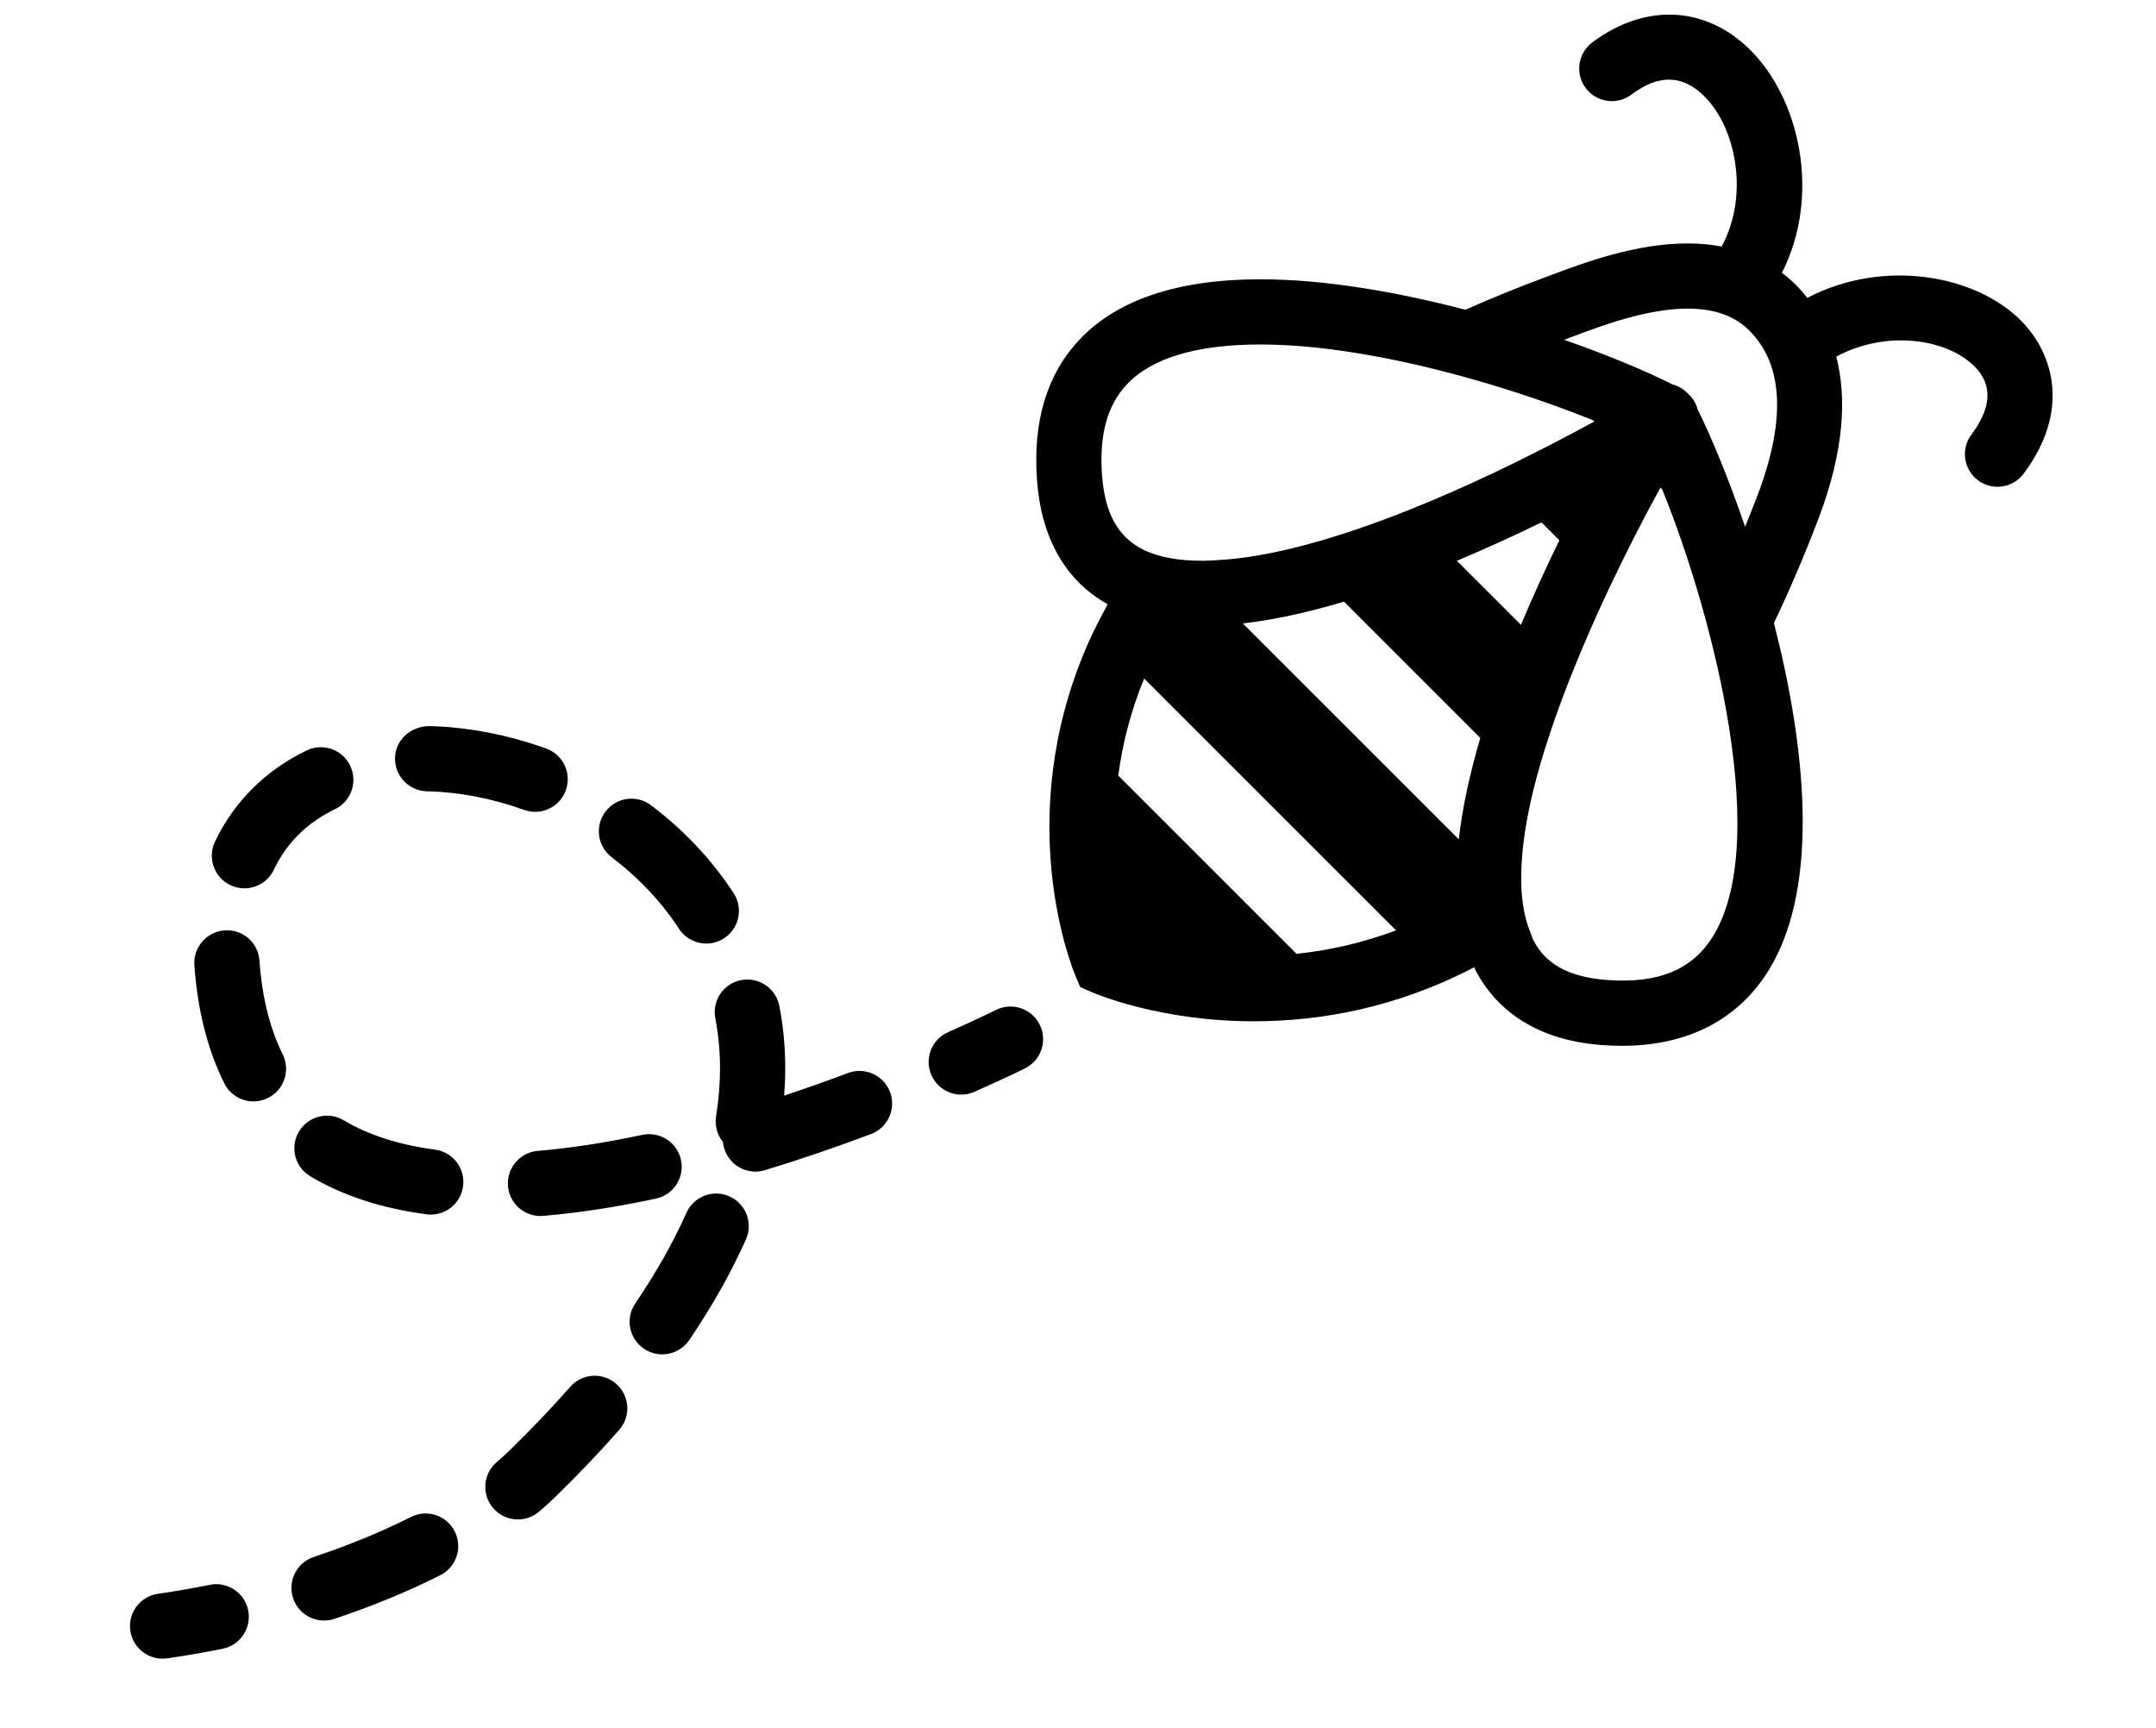
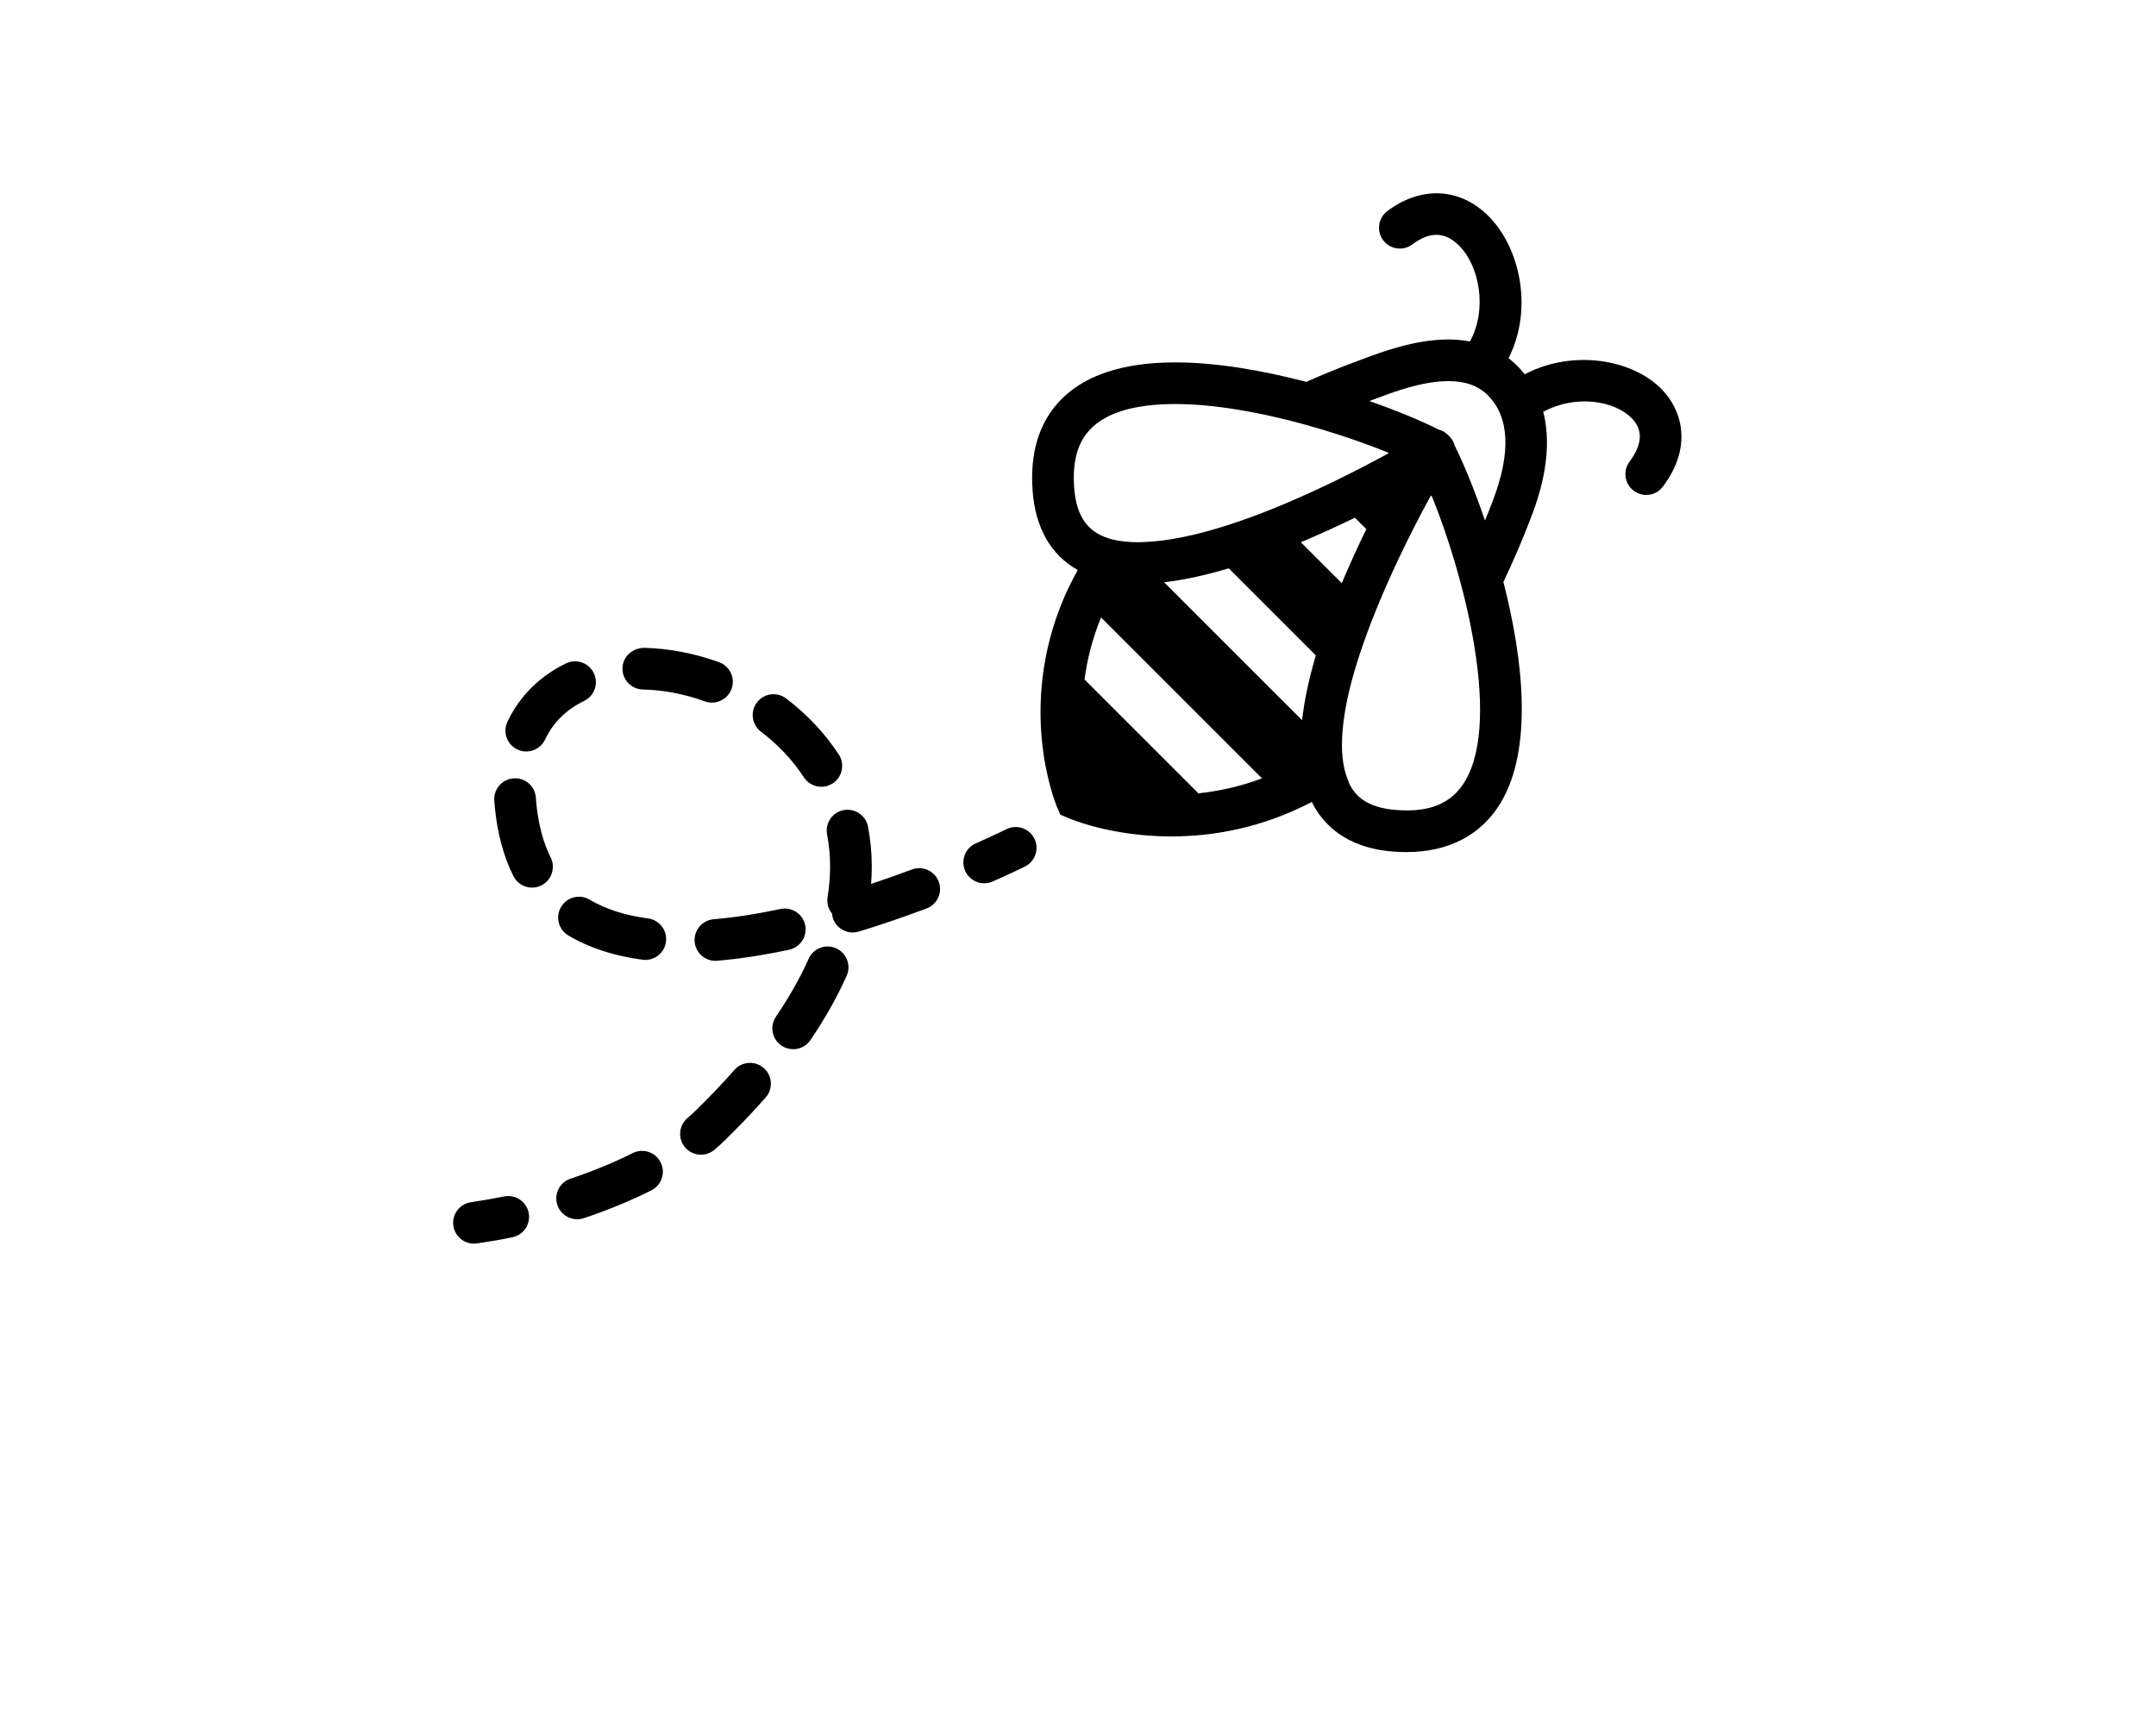
<svg xmlns="http://www.w3.org/2000/svg" version="1.1" id="Layer_1" x="0px" y="0px" width="476px" height="381.5px" viewBox="82.5 0 476 381.5" enable-background="new 82.5 0 476 381.5" xml:space="preserve">
  <g>
-     <path d="M528.839,70.947c-9.96-10.2-30.37-14.011-47.319-5.179c-0.85-1.07-1.718-2.059-2.605-2.942   c-0.946-0.946-1.954-1.791-3-2.587c8.702-17.146,3.936-38.534-7.19-49.406c-9.816-9.585-23.107-10.147-34.69-1.464   c-3.177,2.385-3.825,6.902-1.439,10.084c2.391,3.183,6.902,3.821,10.085,1.44c5.985-4.502,11.218-4.411,15.979,0.245   c7.258,7.089,10.018,22.162,3.937,33.293c-2.366-0.442-4.857-0.682-7.488-0.682c-11.524,0-23.011,4.305-29.87,6.883l-1.44,0.538   c-6.187,2.294-12.101,4.704-17.774,7.229c-14.909-3.897-30.921-6.729-45.269-6.729c-18.278,0-31.771,4.545-40.109,13.512   c-7.041,7.575-10.137,17.933-9.201,30.802c0.946,12.941,6.346,22.258,15.615,27.451c-1.666,3.01-3.23,6.062-4.584,9.188   c-16.647,38.462-3.178,71.299-2.598,72.686l1.113,2.65l2.636,1.152c0.601,0.259,14.903,6.402,35.659,6.402   c14.645,0,31.498-2.947,48.677-11.928c0.087,0.173,0.144,0.359,0.235,0.533c3.557,6.916,11.309,15.427,28.027,16.646   c1.512,0.105,2.976,0.163,4.392,0.163c14.669,0,25.958-5.929,32.649-17.142c11.141-18.676,7.762-49.401,0.879-76.219   c3.389-7.099,6.667-14.722,9.802-22.954c5.885-15.456,6.216-27.12,3.965-35.866c11.097-5.976,24.522-3.974,30.633,2.275   c3.907,3.999,3.644,9.029-0.797,14.938c-2.385,3.183-1.737,7.699,1.44,10.085c1.301,0.97,2.812,1.44,4.315,1.44   c2.188,0,4.349-0.994,5.765-2.88C539.652,90.742,535.856,78.133,528.839,70.947z M460.899,206.398   c-4.574,7.676-12.12,10.844-23.626,9.994c-10.9-0.793-14.506-5.443-16.271-8.871c-0.245-0.475-0.38-1.041-0.591-1.545   c-1.896-4.565-2.409-10.325-1.862-16.877c0.374-4.527,1.2-9.379,2.448-14.486c2.001-8.175,4.978-16.887,8.409-25.532   c2.559-6.437,5.357-12.816,8.232-18.917c3.883-8.242,7.862-15.956,11.452-22.493l0.39,0.389   c5.409,13.334,11.068,31.488,14.188,49.142C467.101,176.624,467.456,195.406,460.899,206.398z M325.809,104.931   c-0.644-8.837,1.113-15.36,5.381-19.949c5.505-5.918,15.455-8.918,29.567-8.918c7.839,0,16.315,0.96,24.845,2.506   c17.837,3.24,35.856,9.077,48.614,14.232l0.269,0.269c-5.976,3.274-13.775,7.354-22.478,11.467   c-5.972,2.827-12.365,5.654-18.903,8.251c-8.524,3.394-17.266,6.341-25.588,8.347c-5.626,1.354-11.041,2.251-16.076,2.539   c-1.137,0.067-2.299,0.149-3.393,0.149c-5.502,0-9.869-0.802-13.234-2.501C329.23,118.501,326.412,113.197,325.809,104.931z    M422.82,115.347l3.961,3.96c-2.842,5.798-5.736,12.101-8.487,18.667l-14.146-14.146   C410.71,121.074,417.027,118.174,422.82,115.347z M379.236,132.853l30.082,30.086c-2.241,7.642-3.94,15.226-4.747,22.401   l-47.679-47.674C364.012,136.842,371.576,135.128,379.236,132.853z M368.744,210.613l-39.351-39.352   c0.868-6.71,2.646-13.953,5.712-21.441l55.617,55.618C383.125,208.279,375.729,209.889,368.744,210.613z M470.489,109.477   c-0.893,2.338-1.795,4.613-2.707,6.845c-3.777-11.06-7.646-20.247-10.454-25.863c-0.355-1.344-1.075-2.549-2.103-3.489   c-0.937-1.027-2.155-1.747-3.504-2.098c-5.702-2.885-14.035-6.398-23.875-9.835c0.326-0.12,0.638-0.254,0.965-0.374l1.487-0.557   c5.947-2.232,15.897-5.961,24.812-5.961c5.895,0,10.349,1.589,13.622,4.862C476.245,80.523,476.84,92.792,470.489,109.477z" />
+     <path d="M449.362,85.947c-6.363-6.517-19.402-8.951-30.23-3.309c-0.543-0.684-1.098-1.315-1.665-1.88   c-0.604-0.604-1.248-1.144-1.916-1.653c5.56-10.954,2.514-24.619-4.594-31.564c-6.271-6.124-14.763-6.483-22.163-0.935   c-2.029,1.524-2.443,4.41-0.919,6.443c1.526,2.033,4.409,2.441,6.442,0.92c3.824-2.876,7.167-2.818,10.208,0.156   c4.637,4.529,6.4,14.159,2.516,21.27c-1.512-0.282-3.104-0.436-4.784-0.436c-7.363,0-14.701,2.75-19.083,4.397l-0.921,0.344   c-3.952,1.466-7.73,3.005-11.355,4.618c-9.524-2.49-19.754-4.299-28.92-4.299c-11.678,0-20.298,2.904-25.625,8.632   c-4.498,4.839-6.477,11.457-5.878,19.678c0.604,8.268,4.054,14.22,9.976,17.538c-1.064,1.923-2.063,3.873-2.929,5.87   c-10.635,24.572-2.03,45.551-1.659,46.437l0.711,1.693l1.684,0.736c0.384,0.165,9.521,4.09,22.782,4.09   c9.355,0,20.123-1.883,31.098-7.621c0.056,0.11,0.092,0.23,0.15,0.341c2.272,4.418,7.225,9.855,17.906,10.635   c0.966,0.067,1.9,0.104,2.806,0.104c9.371,0,16.583-3.788,20.858-10.952c7.117-11.931,4.959-31.561,0.562-48.693   c2.165-4.536,4.259-9.405,6.262-14.665c3.76-9.875,3.971-17.326,2.533-22.914c7.089-3.818,15.666-2.539,19.57,1.454   c2.496,2.554,2.328,5.768-0.509,9.543c-1.524,2.033-1.11,4.919,0.92,6.443c0.831,0.62,1.797,0.92,2.757,0.92   c1.398,0,2.778-0.635,3.683-1.84C456.271,98.593,453.846,90.538,449.362,85.947z M405.958,172.482   c-2.922,4.904-7.743,6.928-15.094,6.385c-6.964-0.507-9.268-3.478-10.396-5.667c-0.156-0.303-0.242-0.665-0.377-0.987   c-1.211-2.917-1.539-6.597-1.19-10.782c0.239-2.893,0.768-5.992,1.564-9.255c1.278-5.223,3.18-10.789,5.372-16.312   c1.635-4.112,3.423-8.188,5.26-12.085c2.48-5.266,5.022-10.193,7.316-14.37l0.249,0.249c3.455,8.519,7.071,20.117,9.064,31.395   C409.92,153.46,410.146,165.46,405.958,172.482z M319.653,107.658c-0.411-5.646,0.711-9.813,3.438-12.745   c3.517-3.781,9.873-5.698,18.89-5.698c5.008,0,10.423,0.613,15.872,1.601c11.396,2.07,22.908,5.799,31.059,9.093l0.171,0.171   c-3.817,2.092-8.8,4.698-14.359,7.326c-3.815,1.806-7.9,3.612-12.077,5.271c-5.446,2.168-11.03,4.051-16.348,5.333   c-3.594,0.865-7.054,1.438-10.271,1.623c-0.726,0.042-1.469,0.095-2.167,0.095c-3.516,0-6.305-0.512-8.455-1.598   C321.839,116.327,320.038,112.938,319.653,107.658z M381.631,114.312l2.53,2.53c-1.815,3.705-3.665,7.731-5.422,11.926   l-9.037-9.038C373.894,117.971,377.93,116.119,381.631,114.312z M353.786,125.497l19.219,19.221   c-1.432,4.882-2.518,9.727-3.033,14.312l-30.46-30.458C344.06,128.045,348.893,126.95,353.786,125.497z M347.083,175.175   l-25.14-25.14c0.555-4.287,1.69-8.915,3.649-13.698l35.531,35.533C356.271,173.684,351.545,174.712,347.083,175.175z    M412.085,110.562c-0.57,1.494-1.146,2.947-1.729,4.373c-2.413-7.065-4.886-12.935-6.679-16.523   c-0.228-0.858-0.688-1.628-1.344-2.229c-0.598-0.656-1.377-1.116-2.238-1.34c-3.643-1.843-8.967-4.087-15.253-6.283   c0.208-0.077,0.407-0.163,0.616-0.239l0.95-0.356c3.8-1.426,10.156-3.809,15.852-3.809c3.766,0,6.611,1.015,8.702,3.106   C415.762,92.065,416.142,99.903,412.085,110.562z" />
    <g>
-       <path d="M294.728,241.702c-2.76,0-5.4-1.598-6.585-4.286c-1.613-3.639,0.029-7.891,3.667-9.499    c6.576-2.913,10.488-4.867,10.57-4.905c3.562-1.776,7.886-0.326,9.657,3.221c1.781,3.552,0.341,7.881-3.211,9.662    c0,0-4.152,2.078-11.184,5.188C296.696,241.501,295.702,241.702,294.728,241.702z" />
-       <path d="M154.045,357.829c-3.015,0-5.823-1.901-6.831-4.915c-1.262-3.769,0.773-7.854,4.545-9.111    c7.719-2.582,14.942-5.553,21.476-8.836c3.542-1.796,7.886-0.36,9.667,3.196c1.786,3.552,0.355,7.882-3.197,9.667    c-7.143,3.591-15.005,6.831-23.376,9.634C155.571,357.709,154.798,357.829,154.045,357.829z M196.851,335.514    c-2.04,0-4.061-0.859-5.486-2.529c-2.578-3.024-2.218-7.57,0.811-10.147c0.989-0.845,1.925-1.694,2.808-2.549    c4.786-4.661,9.302-9.394,13.411-14.064c2.616-2.985,7.176-3.283,10.157-0.652c2.986,2.626,3.283,7.171,0.653,10.157    c-4.349,4.953-9.125,9.96-14.184,14.885c-1.1,1.07-2.275,2.131-3.504,3.182C200.158,334.947,198.502,335.514,196.851,335.514z     M228.704,299.058c-1.397,0-2.803-0.403-4.046-1.248c-3.288-2.236-4.138-6.71-1.901-10.003c4.574-6.729,8.371-13.455,11.28-19.982    c1.618-3.644,5.895-5.28,9.5-3.653c3.638,1.618,5.27,5.871,3.653,9.499c-3.254,7.311-7.469,14.794-12.523,22.234    C233.273,297.953,231.008,299.058,228.704,299.058z M201.819,268.506c-3.701,0-6.85-2.837-7.167-6.596    c-0.331-3.96,2.606-7.444,6.571-7.78c7.133-0.601,14.899-1.791,23.078-3.538c3.869-0.82,7.714,1.646,8.544,5.534    c0.831,3.889-1.646,7.714-5.534,8.544c-8.77,1.877-17.136,3.154-24.878,3.812C202.227,268.501,202.025,268.506,201.819,268.506z     M177.613,268.193c-0.312,0-0.634-0.019-0.95-0.062c-9.888-1.306-18.519-4.128-25.666-8.395c-3.417-2.04-4.531-6.461-2.496-9.874    c2.044-3.422,6.465-4.526,9.874-2.496c5.453,3.255,12.24,5.438,20.169,6.485c3.941,0.518,6.715,4.138,6.197,8.083    C184.266,265.559,181.169,268.193,177.613,268.193z M249.282,258.704c-3.086,0-5.938-2.002-6.888-5.103    c-0.144-0.479-0.24-0.96-0.283-1.44c-1.248-1.535-1.857-3.575-1.512-5.688c0.576-3.571,0.869-7.123,0.869-10.56    c0-3.754-0.351-7.479-1.042-11.06c-0.754-3.902,1.8-7.685,5.702-8.434c3.874-0.749,7.68,1.795,8.434,5.702    c0.869,4.483,1.301,9.115,1.301,13.786c0,1.982-0.082,3.993-0.235,6.014c4.637-1.536,9.351-3.206,14.103-4.991    c3.706-1.397,7.867,0.489,9.274,4.209c1.396,3.72-0.49,7.877-4.21,9.273c-7.949,2.986-15.83,5.674-23.414,7.978    C250.683,258.608,249.973,258.704,249.282,258.704z M138.469,243.2c-2.645,0-5.189-1.464-6.451-3.989    c-3.346-6.72-5.501-14.611-6.379-23.443c-0.096-0.893-0.168-1.79-0.226-2.678c-0.259-3.965,2.75-7.393,6.72-7.651    c4.022-0.283,7.392,2.751,7.651,6.72c0.048,0.706,0.101,1.421,0.177,2.15c0.71,7.104,2.376,13.315,4.944,18.476    c1.771,3.557,0.321,7.882-3.235,9.657C140.643,242.955,139.544,243.2,138.469,243.2z M238.443,208.352    c-2.347,0-4.656-1.146-6.039-3.269c-3.864-5.923-8.856-11.236-14.846-15.787c-3.168-2.405-3.783-6.917-1.378-10.089    c2.405-3.174,6.917-3.788,10.09-1.379c7.306,5.549,13.435,12.078,18.202,19.388c2.169,3.331,1.229,7.796-2.103,9.965    C241.155,207.978,239.792,208.352,238.443,208.352z M136.462,196.15c-1.032,0-2.083-0.221-3.077-0.695    c-3.595-1.699-5.126-5.991-3.427-9.586c4.171-8.818,11.169-15.787,20.242-20.16c3.571-1.733,7.886-0.226,9.609,3.355    c1.728,3.58,0.226,7.886-3.355,9.613c-6.154,2.967-10.695,7.46-13.483,13.35C141.742,194.634,139.155,196.15,136.462,196.15z     M200.653,179.26c-0.811,0-1.637-0.135-2.443-0.428c-7.075-2.549-14.486-3.97-21.441-4.104c-3.975-0.082-7.133-3.365-7.056-7.345    c0.082-3.974,3.341-6.897,7.344-7.056c8.5,0.168,17.5,1.886,26.035,4.959c3.739,1.348,5.683,5.477,4.33,9.215    C206.365,177.436,203.6,179.26,200.653,179.26z" />
-       <path d="M118.391,366.253c-3.523,0-6.605-2.592-7.119-6.183c-0.562-3.936,2.174-7.584,6.11-8.146    c3.758-0.533,7.599-1.2,11.41-1.978c3.897-0.787,7.699,1.714,8.496,5.616c0.792,3.897-1.718,7.699-5.616,8.496    c-4.089,0.83-8.213,1.54-12.254,2.121C119.077,366.229,118.727,366.253,118.391,366.253z" />
+       <path d="M299.797,195.037c-1.764,0-3.45-1.021-4.208-2.738c-1.03-2.325,0.019-5.041,2.343-6.068    c4.202-1.861,6.701-3.11,6.753-3.134c2.275-1.135,5.038-0.208,6.17,2.058c1.138,2.27,0.218,5.035-2.052,6.173    c0,0-2.652,1.328-7.145,3.315C301.054,194.908,300.419,195.037,299.797,195.037z" />
+       <path d="M209.918,269.227c-1.926,0-3.72-1.215-4.364-3.14c-0.806-2.408,0.494-5.018,2.904-5.821    c4.932-1.649,9.546-3.548,13.72-5.646c2.263-1.146,5.038-0.23,6.176,2.043c1.141,2.269,0.228,5.035-2.042,6.176    c-4.563,2.293-9.586,4.363-14.934,6.154C210.894,269.149,210.4,269.227,209.918,269.227z M237.266,254.97    c-1.303,0-2.594-0.549-3.505-1.615c-1.647-1.933-1.417-4.837,0.518-6.483c0.632-0.539,1.229-1.082,1.794-1.629    c3.058-2.978,5.943-6.001,8.568-8.985c1.671-1.907,4.584-2.098,6.488-0.417c1.907,1.677,2.098,4.581,0.417,6.489    c-2.778,3.164-5.829,6.363-9.062,9.509c-0.702,0.684-1.453,1.361-2.238,2.033C239.379,254.608,238.321,254.97,237.266,254.97z     M257.616,231.679c-0.893,0-1.791-0.258-2.585-0.797c-2.101-1.429-2.644-4.287-1.215-6.391c2.923-4.299,5.348-8.596,7.206-12.766    c1.034-2.328,3.766-3.374,6.069-2.334c2.324,1.034,3.367,3.751,2.334,6.069c-2.079,4.67-4.772,9.451-8.001,14.205    C260.535,230.974,259.088,231.679,257.616,231.679z M240.44,212.161c-2.365,0-4.376-1.812-4.579-4.214    c-0.211-2.53,1.665-4.756,4.198-4.97c4.558-0.384,9.519-1.145,14.744-2.261c2.472-0.524,4.928,1.052,5.459,3.536    c0.53,2.484-1.052,4.928-3.536,5.458c-5.603,1.199-10.948,2.015-15.894,2.435C240.7,212.158,240.572,212.161,240.44,212.161z     M224.976,211.961c-0.2,0-0.405-0.012-0.607-0.04c-6.317-0.834-11.831-2.637-16.397-5.363c-2.184-1.303-2.895-4.127-1.594-6.308    c1.306-2.186,4.13-2.892,6.308-1.595c3.483,2.08,7.82,3.475,12.886,4.143c2.518,0.331,4.29,2.644,3.959,5.164    C229.226,210.278,227.248,211.961,224.976,211.961z M270.763,205.898c-1.972,0-3.794-1.279-4.401-3.26    c-0.092-0.306-0.152-0.613-0.181-0.92c-0.797-0.981-1.187-2.284-0.966-3.634c0.368-2.282,0.555-4.551,0.555-6.746    c0-2.398-0.224-4.778-0.665-7.065c-0.481-2.493,1.15-4.91,3.643-5.388c2.475-0.479,4.907,1.147,5.389,3.643    c0.555,2.864,0.831,5.823,0.831,8.808c0,1.266-0.053,2.551-0.15,3.842c2.962-0.981,5.974-2.048,9.01-3.189    c2.367-0.893,5.025,0.313,5.925,2.689c0.892,2.376-0.313,5.033-2.69,5.925c-5.078,1.908-10.113,3.625-14.958,5.097    C271.657,205.837,271.204,205.898,270.763,205.898z M199.967,195.994c-1.689,0-3.315-0.935-4.121-2.548    c-2.138-4.293-3.515-9.335-4.076-14.978c-0.061-0.57-0.107-1.144-0.144-1.71c-0.166-2.533,1.757-4.723,4.293-4.888    c2.569-0.181,4.722,1.757,4.888,4.293c0.03,0.451,0.064,0.908,0.113,1.374c0.454,4.539,1.518,8.507,3.159,11.804    c1.131,2.272,0.205,5.035-2.067,6.169C201.356,195.837,200.654,195.994,199.967,195.994z M263.838,173.73    c-1.499,0-2.975-0.732-3.857-2.088c-2.469-3.784-5.658-7.179-9.485-10.086c-2.023-1.537-2.416-4.419-0.88-6.446    c1.536-2.027,4.419-2.42,6.446-0.881c4.667,3.545,8.583,7.716,11.628,12.386c1.386,2.128,0.785,4.98-1.343,6.366    C265.57,173.491,264.699,173.73,263.838,173.73z M198.686,165.935c-0.659,0-1.331-0.141-1.965-0.444    c-2.297-1.085-3.275-3.828-2.189-6.124c2.665-5.634,7.136-10.086,12.932-12.879c2.281-1.107,5.038-0.145,6.139,2.144    c1.104,2.287,0.144,5.038-2.144,6.142c-3.932,1.896-6.833,4.766-8.614,8.528C202.059,164.966,200.406,165.935,198.686,165.935z     M239.695,155.144c-0.519,0-1.046-0.086-1.562-0.273c-4.52-1.628-9.255-2.536-13.698-2.622c-2.539-0.053-4.557-2.15-4.508-4.692    c0.052-2.539,2.134-4.407,4.692-4.508c5.431,0.107,11.181,1.205,16.633,3.168c2.389,0.861,3.631,3.499,2.766,5.887    C243.344,153.979,241.578,155.144,239.695,155.144z" />
+       <path d="M187.14,274.608c-2.251,0-4.22-1.656-4.548-3.95c-0.359-2.515,1.389-4.845,3.904-5.204    c2.401-0.34,4.854-0.767,7.289-1.264c2.49-0.502,4.919,1.096,5.428,3.588c0.506,2.49-1.098,4.92-3.588,5.429    c-2.612,0.53-5.247,0.983-7.829,1.354C187.579,274.593,187.355,274.608,187.14,274.608z" />
    </g>
  </g>
</svg>
